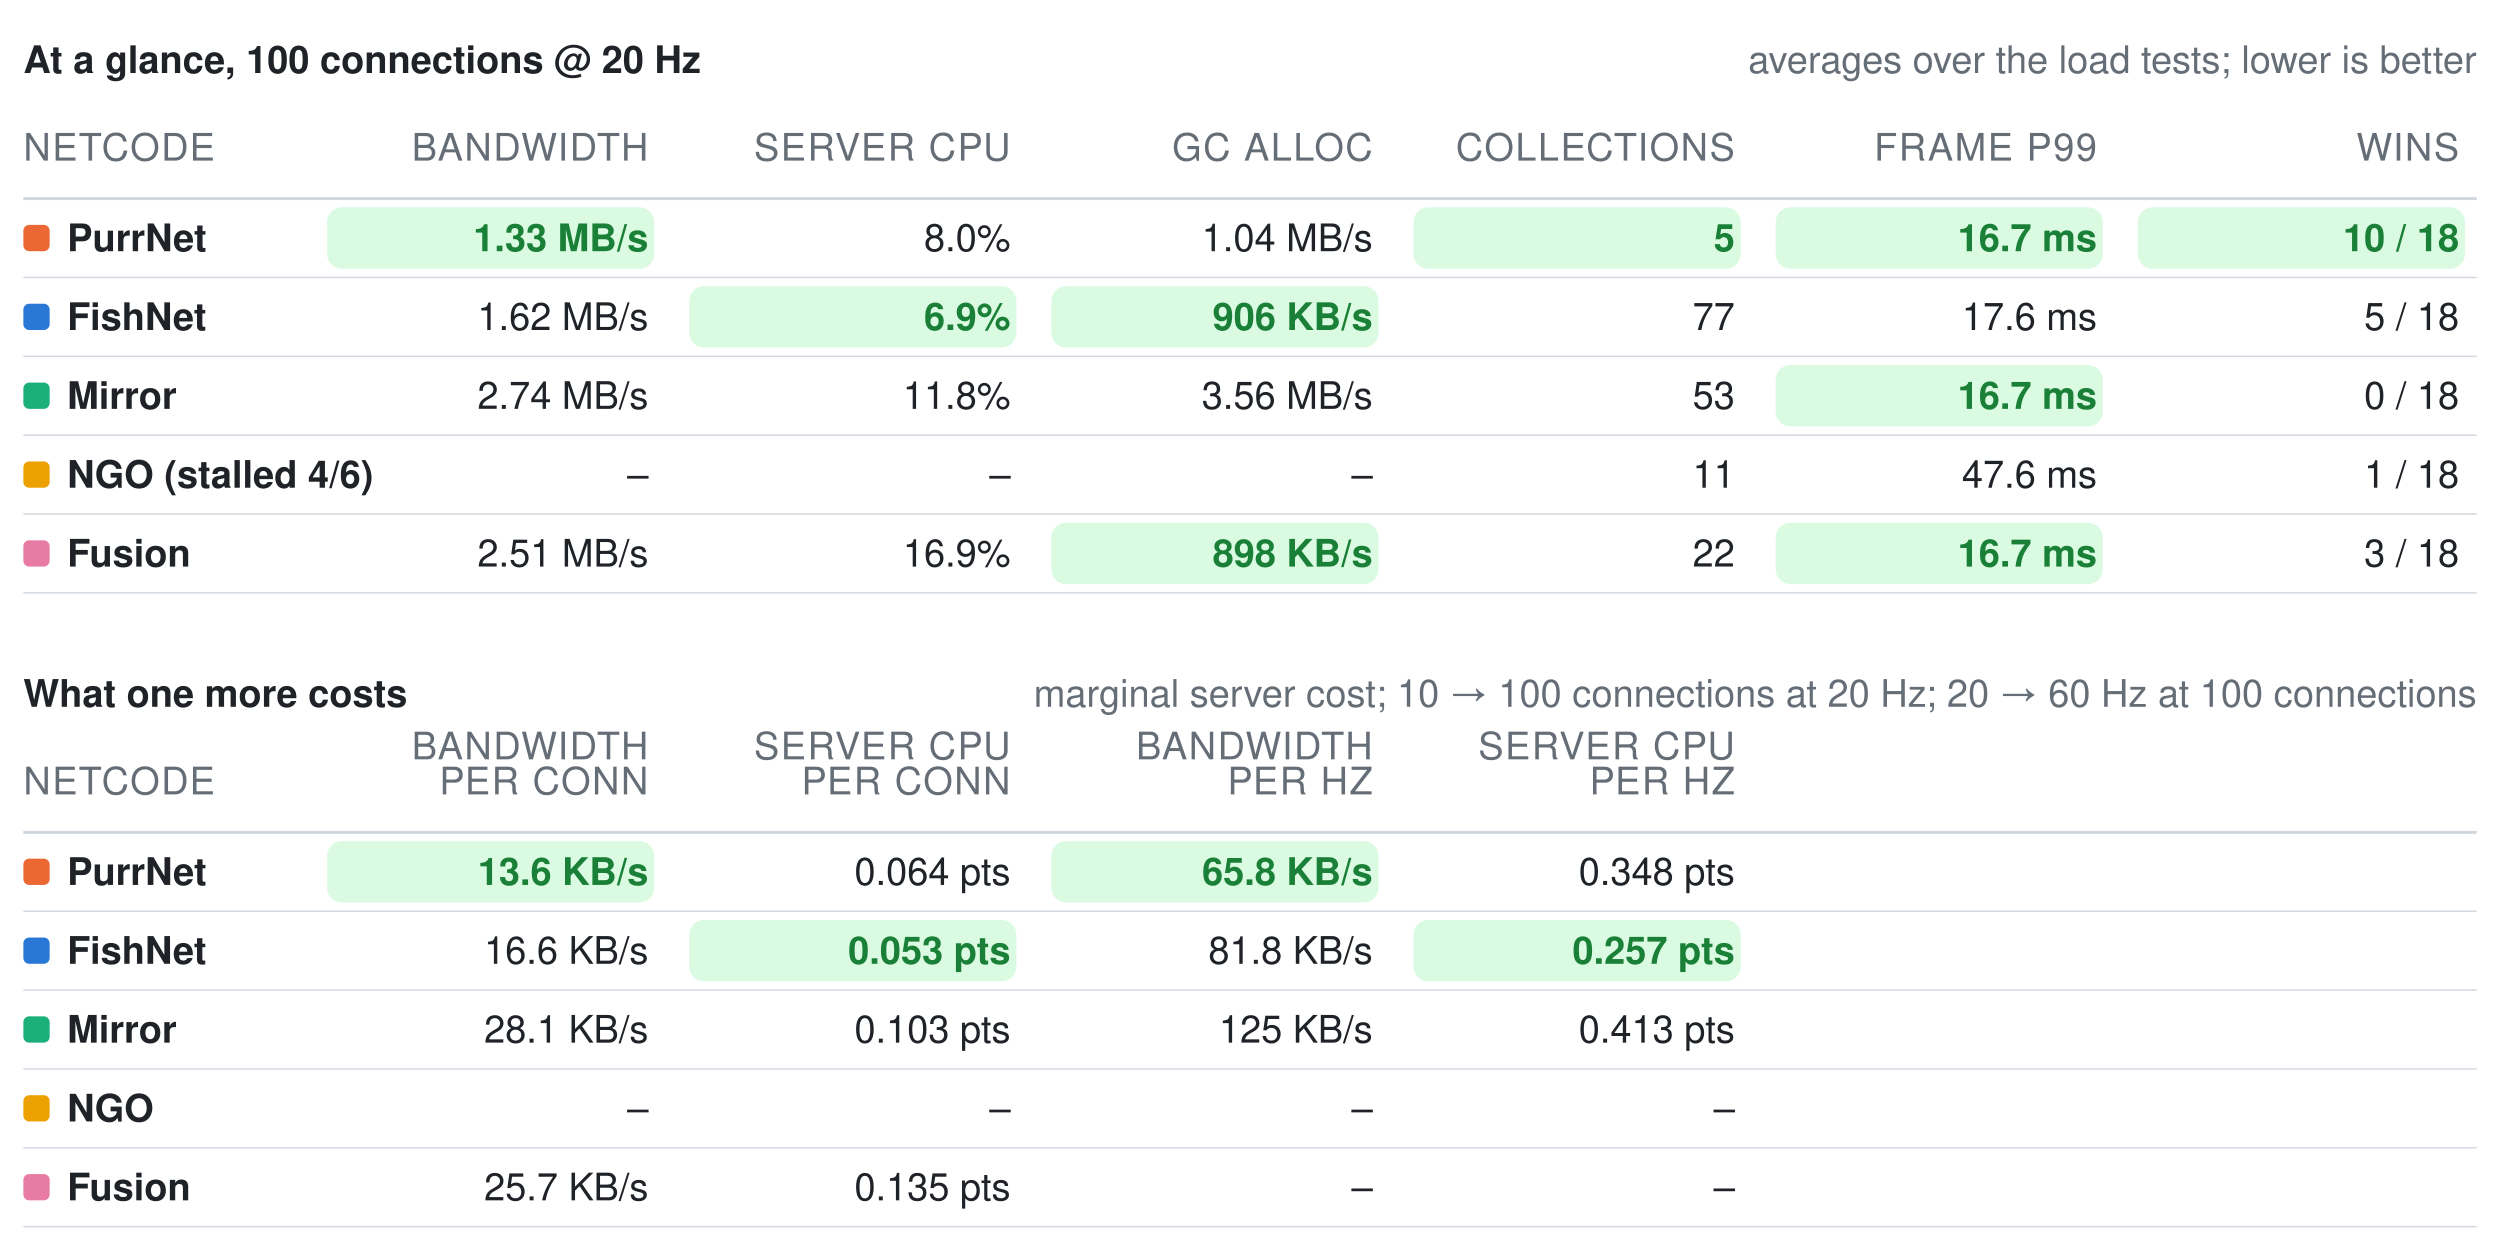
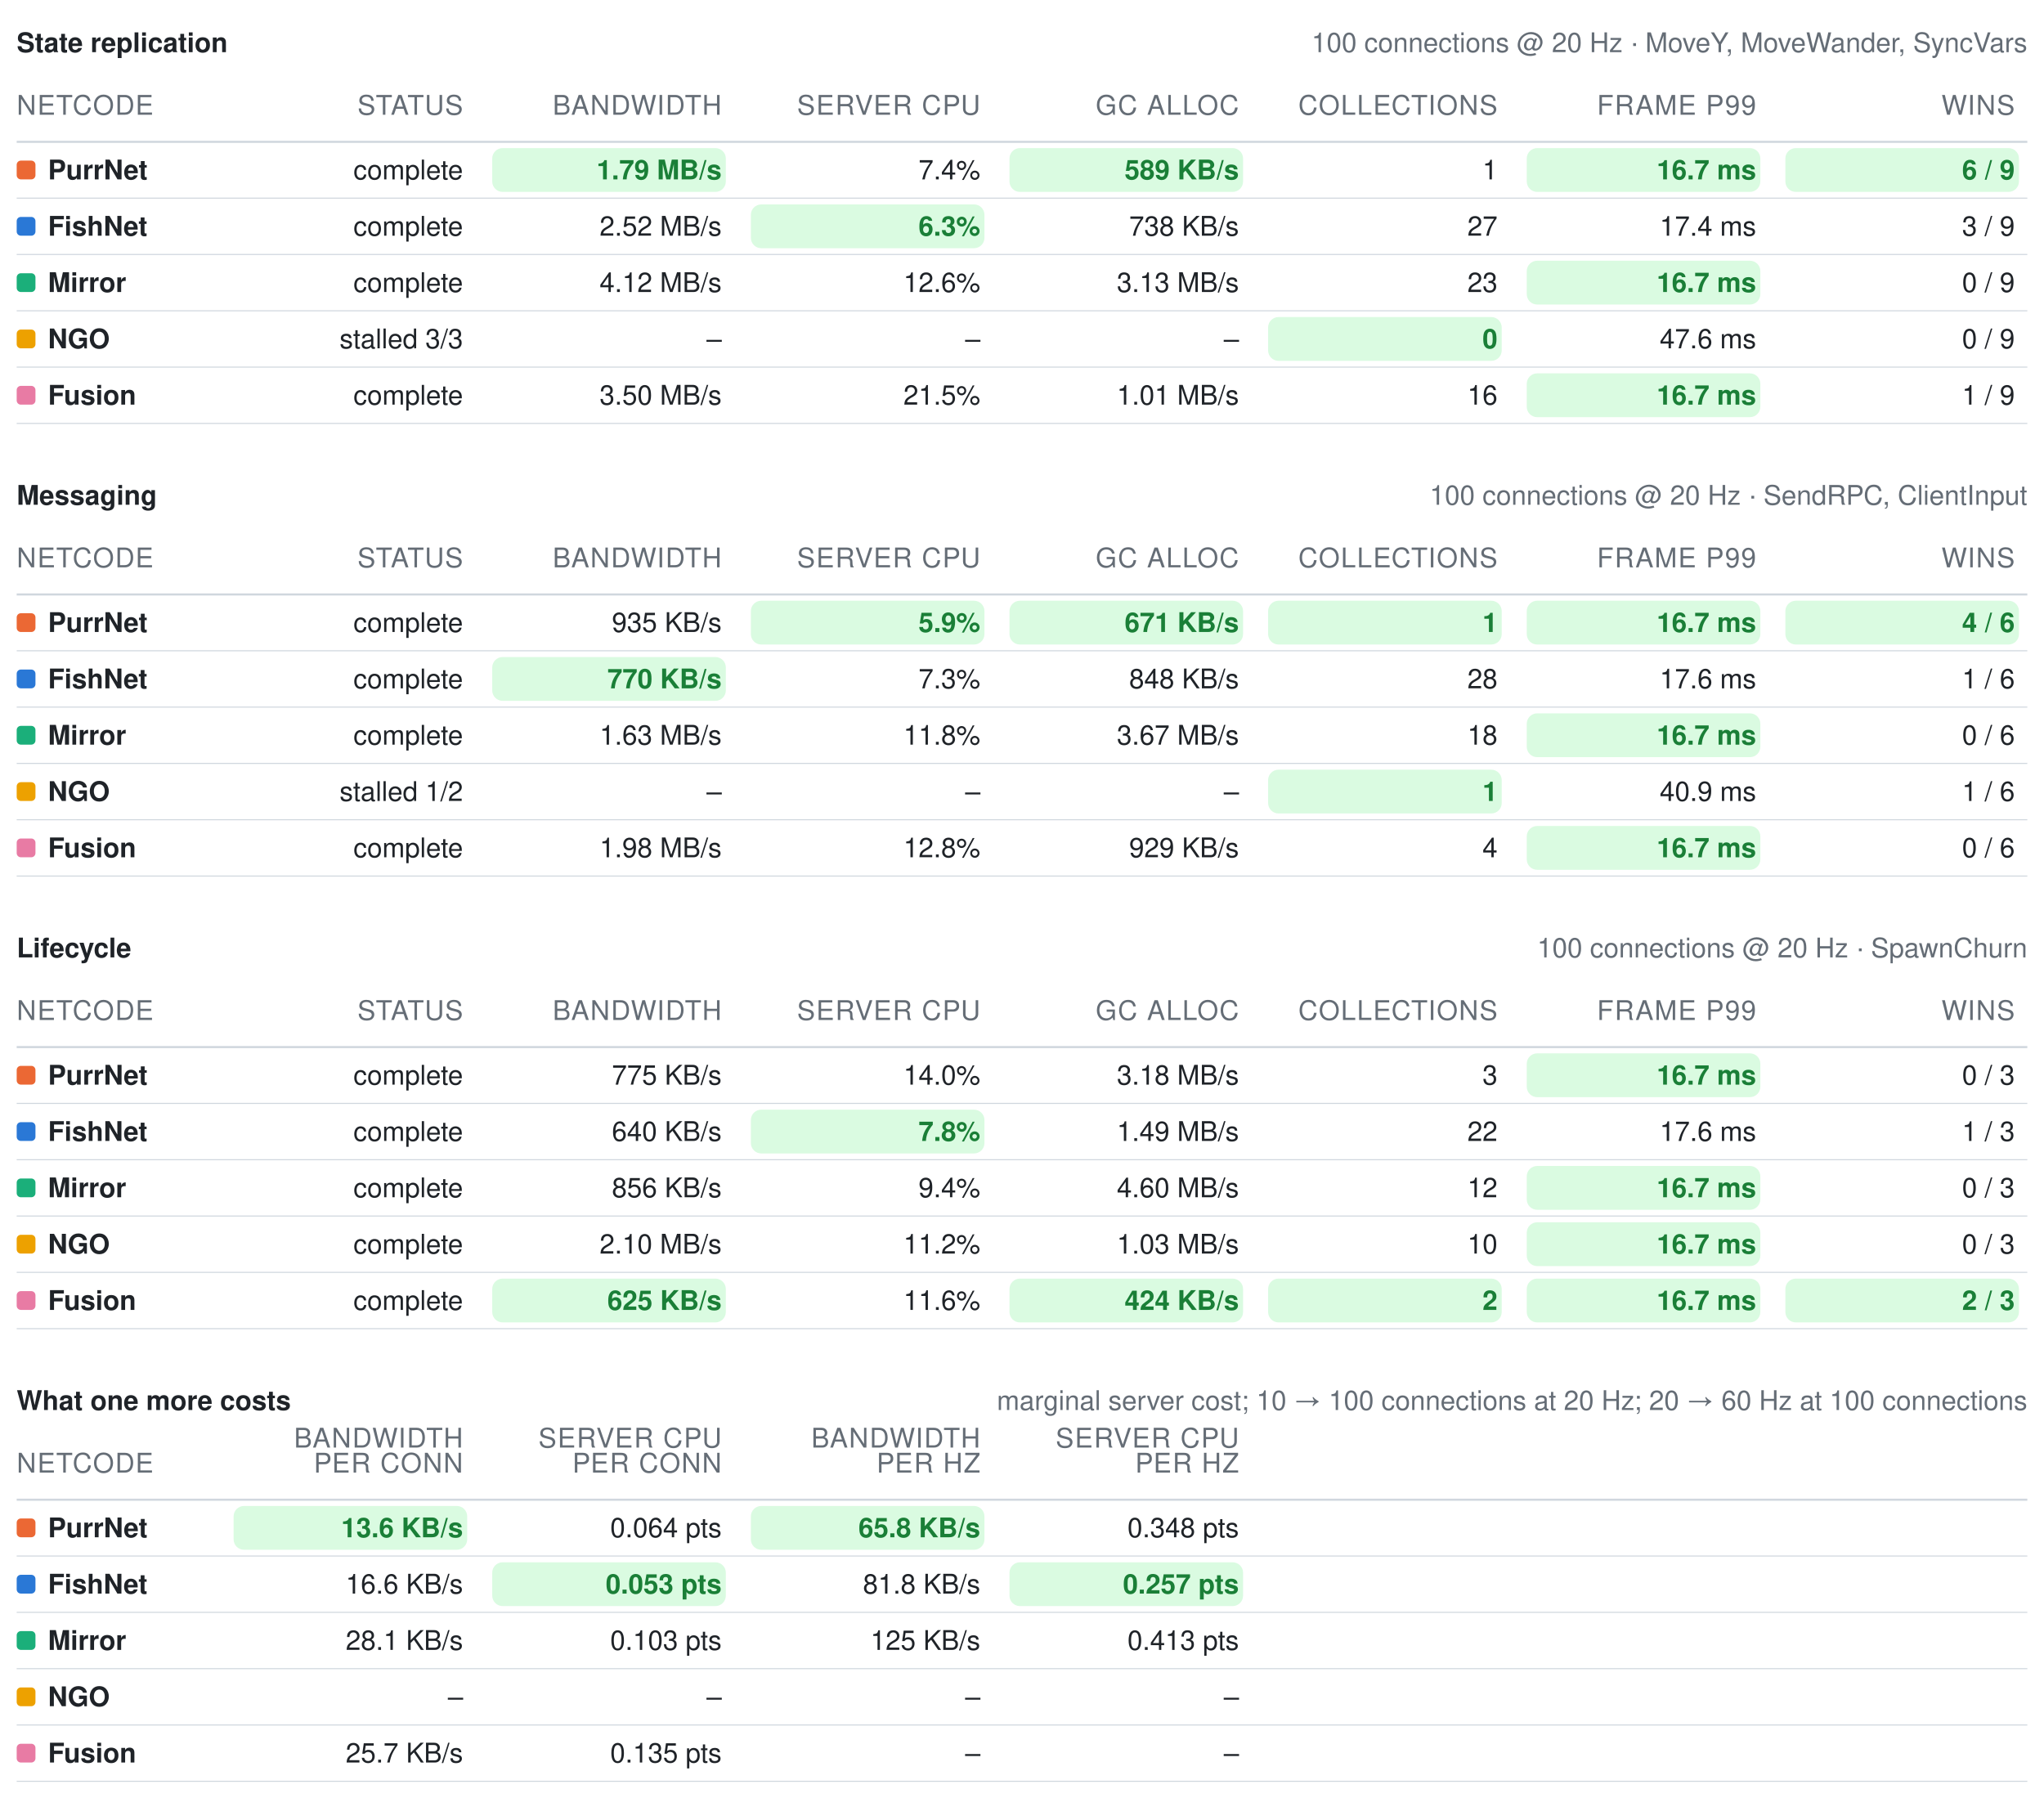
- <svg xmlns="http://www.w3.org/2000/svg" width="856" height="428" viewBox="0 0 856 428" role="img" aria-label="Benchmark summary tables">
+ <svg xmlns="http://www.w3.org/2000/svg" width="980" height="862" viewBox="0 0 980 862" role="img" aria-label="Benchmark summary tables">
  <style>text{font-family:-apple-system, BlinkMacSystemFont, Segoe UI, Helvetica, Arial, sans-serif;font-size:13px;font-variant-numeric:tabular-nums}</style>
-   <text x="8" y="25" font-weight="600" fill="#1f2328">At a glance, 100 connections @ 20 Hz</text>
-   <text x="848" y="25" text-anchor="end" fill="#656d76" font-size="12">averages over the load tests; lower is better</text>
+   <text x="8" y="25" font-weight="600" fill="#1f2328">State replication</text>
+   <text x="972" y="25" text-anchor="end" fill="#656d76" font-size="12">100 connections @ 20 Hz · MoveY, MoveWander, SyncVars</text>
  <text x="8" y="55" fill="#656d76" font-size="11" letter-spacing="0.5">NETCODE</text>
-   <text x="222" y="55" text-anchor="end" fill="#656d76" font-size="11" letter-spacing="0.5">BANDWIDTH</text>
-   <text x="346" y="55" text-anchor="end" fill="#656d76" font-size="11" letter-spacing="0.5">SERVER CPU</text>
-   <text x="470" y="55" text-anchor="end" fill="#656d76" font-size="11" letter-spacing="0.5">GC ALLOC</text>
-   <text x="594" y="55" text-anchor="end" fill="#656d76" font-size="11" letter-spacing="0.5">COLLECTIONS</text>
-   <text x="718" y="55" text-anchor="end" fill="#656d76" font-size="11" letter-spacing="0.5">FRAME P99</text>
-   <text x="842" y="55" text-anchor="end" fill="#656d76" font-size="11" letter-spacing="0.5">WINS</text>
-   <line x1="8" y1="68" x2="848" y2="68" stroke="#d0d7de" stroke-width="1" />
+   <text x="222" y="55" text-anchor="end" fill="#656d76" font-size="11" letter-spacing="0.5">STATUS</text>
+   <text x="346" y="55" text-anchor="end" fill="#656d76" font-size="11" letter-spacing="0.5">BANDWIDTH</text>
+   <text x="470" y="55" text-anchor="end" fill="#656d76" font-size="11" letter-spacing="0.5">SERVER CPU</text>
+   <text x="594" y="55" text-anchor="end" fill="#656d76" font-size="11" letter-spacing="0.5">GC ALLOC</text>
+   <text x="718" y="55" text-anchor="end" fill="#656d76" font-size="11" letter-spacing="0.5">COLLECTIONS</text>
+   <text x="842" y="55" text-anchor="end" fill="#656d76" font-size="11" letter-spacing="0.5">FRAME P99</text>
+   <text x="966" y="55" text-anchor="end" fill="#656d76" font-size="11" letter-spacing="0.5">WINS</text>
+   <line x1="8" y1="68" x2="972" y2="68" stroke="#d0d7de" stroke-width="1" />
  <rect x="8" y="77" width="9" height="9" rx="2" fill="#eb6834" />
  <text x="23" y="86" fill="#1f2328" font-weight="600">PurrNet</text>
-   <rect x="112" y="71" width="112" height="21" rx="5" fill="#dafbe1" />
-   <text x="222" y="86" text-anchor="end" fill="#1a7f37" font-weight="600">1.33 MB/s</text>
-   <text x="346" y="86" text-anchor="end" fill="#1f2328" font-weight="400">8.0%</text>
-   <text x="470" y="86" text-anchor="end" fill="#1f2328" font-weight="400">1.04 MB/s</text>
+   <text x="222" y="86" text-anchor="end" fill="#1f2328" font-weight="400">complete</text>
+   <rect x="236" y="71" width="112" height="21" rx="5" fill="#dafbe1" />
+   <text x="346" y="86" text-anchor="end" fill="#1a7f37" font-weight="600">1.79 MB/s</text>
+   <text x="470" y="86" text-anchor="end" fill="#1f2328" font-weight="400">7.4%</text>
  <rect x="484" y="71" width="112" height="21" rx="5" fill="#dafbe1" />
-   <text x="594" y="86" text-anchor="end" fill="#1a7f37" font-weight="600">5</text>
-   <rect x="608" y="71" width="112" height="21" rx="5" fill="#dafbe1" />
-   <text x="718" y="86" text-anchor="end" fill="#1a7f37" font-weight="600">16.7 ms</text>
+   <text x="594" y="86" text-anchor="end" fill="#1a7f37" font-weight="600">589 KB/s</text>
+   <text x="718" y="86" text-anchor="end" fill="#1f2328" font-weight="400">1</text>
  <rect x="732" y="71" width="112" height="21" rx="5" fill="#dafbe1" />
-   <text x="842" y="86" text-anchor="end" fill="#1a7f37" font-weight="600">10 / 18</text>
-   <line x1="8" y1="95" x2="848" y2="95" stroke="#d0d7de" stroke-width="0.5" />
+   <text x="842" y="86" text-anchor="end" fill="#1a7f37" font-weight="600">16.7 ms</text>
+   <rect x="856" y="71" width="112" height="21" rx="5" fill="#dafbe1" />
+   <text x="966" y="86" text-anchor="end" fill="#1a7f37" font-weight="600">6 / 9</text>
+   <line x1="8" y1="95" x2="972" y2="95" stroke="#d0d7de" stroke-width="0.5" />
  <rect x="8" y="104" width="9" height="9" rx="2" fill="#2a78d6" />
  <text x="23" y="113" fill="#1f2328" font-weight="600">FishNet</text>
-   <text x="222" y="113" text-anchor="end" fill="#1f2328" font-weight="400">1.62 MB/s</text>
-   <rect x="236" y="98" width="112" height="21" rx="5" fill="#dafbe1" />
-   <text x="346" y="113" text-anchor="end" fill="#1a7f37" font-weight="600">6.9%</text>
+   <text x="222" y="113" text-anchor="end" fill="#1f2328" font-weight="400">complete</text>
+   <text x="346" y="113" text-anchor="end" fill="#1f2328" font-weight="400">2.52 MB/s</text>
  <rect x="360" y="98" width="112" height="21" rx="5" fill="#dafbe1" />
-   <text x="470" y="113" text-anchor="end" fill="#1a7f37" font-weight="600">906 KB/s</text>
-   <text x="594" y="113" text-anchor="end" fill="#1f2328" font-weight="400">77</text>
-   <text x="718" y="113" text-anchor="end" fill="#1f2328" font-weight="400">17.6 ms</text>
-   <text x="842" y="113" text-anchor="end" fill="#1f2328" font-weight="400">5 / 18</text>
-   <line x1="8" y1="122" x2="848" y2="122" stroke="#d0d7de" stroke-width="0.5" />
+   <text x="470" y="113" text-anchor="end" fill="#1a7f37" font-weight="600">6.3%</text>
+   <text x="594" y="113" text-anchor="end" fill="#1f2328" font-weight="400">738 KB/s</text>
+   <text x="718" y="113" text-anchor="end" fill="#1f2328" font-weight="400">27</text>
+   <text x="842" y="113" text-anchor="end" fill="#1f2328" font-weight="400">17.4 ms</text>
+   <text x="966" y="113" text-anchor="end" fill="#1f2328" font-weight="400">3 / 9</text>
+   <line x1="8" y1="122" x2="972" y2="122" stroke="#d0d7de" stroke-width="0.5" />
  <rect x="8" y="131" width="9" height="9" rx="2" fill="#1baf7a" />
  <text x="23" y="140" fill="#1f2328" font-weight="600">Mirror</text>
-   <text x="222" y="140" text-anchor="end" fill="#1f2328" font-weight="400">2.74 MB/s</text>
-   <text x="346" y="140" text-anchor="end" fill="#1f2328" font-weight="400">11.8%</text>
-   <text x="470" y="140" text-anchor="end" fill="#1f2328" font-weight="400">3.56 MB/s</text>
-   <text x="594" y="140" text-anchor="end" fill="#1f2328" font-weight="400">53</text>
-   <rect x="608" y="125" width="112" height="21" rx="5" fill="#dafbe1" />
-   <text x="718" y="140" text-anchor="end" fill="#1a7f37" font-weight="600">16.7 ms</text>
-   <text x="842" y="140" text-anchor="end" fill="#1f2328" font-weight="400">0 / 18</text>
-   <line x1="8" y1="149" x2="848" y2="149" stroke="#d0d7de" stroke-width="0.5" />
+   <text x="222" y="140" text-anchor="end" fill="#1f2328" font-weight="400">complete</text>
+   <text x="346" y="140" text-anchor="end" fill="#1f2328" font-weight="400">4.12 MB/s</text>
+   <text x="470" y="140" text-anchor="end" fill="#1f2328" font-weight="400">12.6%</text>
+   <text x="594" y="140" text-anchor="end" fill="#1f2328" font-weight="400">3.13 MB/s</text>
+   <text x="718" y="140" text-anchor="end" fill="#1f2328" font-weight="400">23</text>
+   <rect x="732" y="125" width="112" height="21" rx="5" fill="#dafbe1" />
+   <text x="842" y="140" text-anchor="end" fill="#1a7f37" font-weight="600">16.7 ms</text>
+   <text x="966" y="140" text-anchor="end" fill="#1f2328" font-weight="400">0 / 9</text>
+   <line x1="8" y1="149" x2="972" y2="149" stroke="#d0d7de" stroke-width="0.5" />
  <rect x="8" y="158" width="9" height="9" rx="2" fill="#eda100" />
-   <text x="23" y="167" fill="#1f2328" font-weight="600">NGO (stalled 4/6)</text>
-   <text x="222" y="167" text-anchor="end" fill="#1f2328" font-weight="400">–</text>
+   <text x="23" y="167" fill="#1f2328" font-weight="600">NGO</text>
+   <text x="222" y="167" text-anchor="end" fill="#1f2328" font-weight="400">stalled 3/3</text>
  <text x="346" y="167" text-anchor="end" fill="#1f2328" font-weight="400">–</text>
  <text x="470" y="167" text-anchor="end" fill="#1f2328" font-weight="400">–</text>
-   <text x="594" y="167" text-anchor="end" fill="#1f2328" font-weight="400">11</text>
-   <text x="718" y="167" text-anchor="end" fill="#1f2328" font-weight="400">47.6 ms</text>
-   <text x="842" y="167" text-anchor="end" fill="#1f2328" font-weight="400">1 / 18</text>
-   <line x1="8" y1="176" x2="848" y2="176" stroke="#d0d7de" stroke-width="0.5" />
+   <text x="594" y="167" text-anchor="end" fill="#1f2328" font-weight="400">–</text>
+   <rect x="608" y="152" width="112" height="21" rx="5" fill="#dafbe1" />
+   <text x="718" y="167" text-anchor="end" fill="#1a7f37" font-weight="600">0</text>
+   <text x="842" y="167" text-anchor="end" fill="#1f2328" font-weight="400">47.6 ms</text>
+   <text x="966" y="167" text-anchor="end" fill="#1f2328" font-weight="400">0 / 9</text>
+   <line x1="8" y1="176" x2="972" y2="176" stroke="#d0d7de" stroke-width="0.5" />
  <rect x="8" y="185" width="9" height="9" rx="2" fill="#e87ba4" />
  <text x="23" y="194" fill="#1f2328" font-weight="600">Fusion</text>
-   <text x="222" y="194" text-anchor="end" fill="#1f2328" font-weight="400">2.51 MB/s</text>
-   <text x="346" y="194" text-anchor="end" fill="#1f2328" font-weight="400">16.9%</text>
-   <rect x="360" y="179" width="112" height="21" rx="5" fill="#dafbe1" />
-   <text x="470" y="194" text-anchor="end" fill="#1a7f37" font-weight="600">898 KB/s</text>
-   <text x="594" y="194" text-anchor="end" fill="#1f2328" font-weight="400">22</text>
-   <rect x="608" y="179" width="112" height="21" rx="5" fill="#dafbe1" />
-   <text x="718" y="194" text-anchor="end" fill="#1a7f37" font-weight="600">16.7 ms</text>
-   <text x="842" y="194" text-anchor="end" fill="#1f2328" font-weight="400">3 / 18</text>
-   <line x1="8" y1="203" x2="848" y2="203" stroke="#d0d7de" stroke-width="0.5" />
-   <text x="8" y="242" font-weight="600" fill="#1f2328">What one more costs</text>
-   <text x="848" y="242" text-anchor="end" fill="#656d76" font-size="12">marginal server cost; 10 → 100 connections at 20 Hz; 20 → 60 Hz at 100 connections</text>
+   <text x="222" y="194" text-anchor="end" fill="#1f2328" font-weight="400">complete</text>
+   <text x="346" y="194" text-anchor="end" fill="#1f2328" font-weight="400">3.50 MB/s</text>
+   <text x="470" y="194" text-anchor="end" fill="#1f2328" font-weight="400">21.5%</text>
+   <text x="594" y="194" text-anchor="end" fill="#1f2328" font-weight="400">1.01 MB/s</text>
+   <text x="718" y="194" text-anchor="end" fill="#1f2328" font-weight="400">16</text>
+   <rect x="732" y="179" width="112" height="21" rx="5" fill="#dafbe1" />
+   <text x="842" y="194" text-anchor="end" fill="#1a7f37" font-weight="600">16.7 ms</text>
+   <text x="966" y="194" text-anchor="end" fill="#1f2328" font-weight="400">1 / 9</text>
+   <line x1="8" y1="203" x2="972" y2="203" stroke="#d0d7de" stroke-width="0.5" />
+   <text x="8" y="242" font-weight="600" fill="#1f2328">Messaging</text>
+   <text x="972" y="242" text-anchor="end" fill="#656d76" font-size="12">100 connections @ 20 Hz · SendRPC, ClientInput</text>
  <text x="8" y="272" fill="#656d76" font-size="11" letter-spacing="0.5">NETCODE</text>
-   <text x="222" y="260" text-anchor="end" fill="#656d76" font-size="11" letter-spacing="0.5">BANDWIDTH</text>
-   <text x="222" y="272" text-anchor="end" fill="#656d76" font-size="11" letter-spacing="0.5">PER CONN</text>
-   <text x="346" y="260" text-anchor="end" fill="#656d76" font-size="11" letter-spacing="0.5">SERVER CPU</text>
-   <text x="346" y="272" text-anchor="end" fill="#656d76" font-size="11" letter-spacing="0.5">PER CONN</text>
-   <text x="470" y="260" text-anchor="end" fill="#656d76" font-size="11" letter-spacing="0.5">BANDWIDTH</text>
-   <text x="470" y="272" text-anchor="end" fill="#656d76" font-size="11" letter-spacing="0.5">PER HZ</text>
-   <text x="594" y="260" text-anchor="end" fill="#656d76" font-size="11" letter-spacing="0.5">SERVER CPU</text>
-   <text x="594" y="272" text-anchor="end" fill="#656d76" font-size="11" letter-spacing="0.5">PER HZ</text>
-   <line x1="8" y1="285" x2="848" y2="285" stroke="#d0d7de" stroke-width="1" />
+   <text x="222" y="272" text-anchor="end" fill="#656d76" font-size="11" letter-spacing="0.5">STATUS</text>
+   <text x="346" y="272" text-anchor="end" fill="#656d76" font-size="11" letter-spacing="0.5">BANDWIDTH</text>
+   <text x="470" y="272" text-anchor="end" fill="#656d76" font-size="11" letter-spacing="0.5">SERVER CPU</text>
+   <text x="594" y="272" text-anchor="end" fill="#656d76" font-size="11" letter-spacing="0.5">GC ALLOC</text>
+   <text x="718" y="272" text-anchor="end" fill="#656d76" font-size="11" letter-spacing="0.5">COLLECTIONS</text>
+   <text x="842" y="272" text-anchor="end" fill="#656d76" font-size="11" letter-spacing="0.5">FRAME P99</text>
+   <text x="966" y="272" text-anchor="end" fill="#656d76" font-size="11" letter-spacing="0.5">WINS</text>
+   <line x1="8" y1="285" x2="972" y2="285" stroke="#d0d7de" stroke-width="1" />
  <rect x="8" y="294" width="9" height="9" rx="2" fill="#eb6834" />
  <text x="23" y="303" fill="#1f2328" font-weight="600">PurrNet</text>
-   <rect x="112" y="288" width="112" height="21" rx="5" fill="#dafbe1" />
-   <text x="222" y="303" text-anchor="end" fill="#1a7f37" font-weight="600">13.6 KB/s</text>
-   <text x="346" y="303" text-anchor="end" fill="#1f2328" font-weight="400">0.064 pts</text>
+   <text x="222" y="303" text-anchor="end" fill="#1f2328" font-weight="400">complete</text>
+   <text x="346" y="303" text-anchor="end" fill="#1f2328" font-weight="400">935 KB/s</text>
  <rect x="360" y="288" width="112" height="21" rx="5" fill="#dafbe1" />
-   <text x="470" y="303" text-anchor="end" fill="#1a7f37" font-weight="600">65.8 KB/s</text>
-   <text x="594" y="303" text-anchor="end" fill="#1f2328" font-weight="400">0.348 pts</text>
-   <line x1="8" y1="312" x2="848" y2="312" stroke="#d0d7de" stroke-width="0.5" />
+   <text x="470" y="303" text-anchor="end" fill="#1a7f37" font-weight="600">5.9%</text>
+   <rect x="484" y="288" width="112" height="21" rx="5" fill="#dafbe1" />
+   <text x="594" y="303" text-anchor="end" fill="#1a7f37" font-weight="600">671 KB/s</text>
+   <rect x="608" y="288" width="112" height="21" rx="5" fill="#dafbe1" />
+   <text x="718" y="303" text-anchor="end" fill="#1a7f37" font-weight="600">1</text>
+   <rect x="732" y="288" width="112" height="21" rx="5" fill="#dafbe1" />
+   <text x="842" y="303" text-anchor="end" fill="#1a7f37" font-weight="600">16.7 ms</text>
+   <rect x="856" y="288" width="112" height="21" rx="5" fill="#dafbe1" />
+   <text x="966" y="303" text-anchor="end" fill="#1a7f37" font-weight="600">4 / 6</text>
+   <line x1="8" y1="312" x2="972" y2="312" stroke="#d0d7de" stroke-width="0.5" />
  <rect x="8" y="321" width="9" height="9" rx="2" fill="#2a78d6" />
  <text x="23" y="330" fill="#1f2328" font-weight="600">FishNet</text>
-   <text x="222" y="330" text-anchor="end" fill="#1f2328" font-weight="400">16.6 KB/s</text>
+   <text x="222" y="330" text-anchor="end" fill="#1f2328" font-weight="400">complete</text>
  <rect x="236" y="315" width="112" height="21" rx="5" fill="#dafbe1" />
-   <text x="346" y="330" text-anchor="end" fill="#1a7f37" font-weight="600">0.053 pts</text>
-   <text x="470" y="330" text-anchor="end" fill="#1f2328" font-weight="400">81.8 KB/s</text>
-   <rect x="484" y="315" width="112" height="21" rx="5" fill="#dafbe1" />
-   <text x="594" y="330" text-anchor="end" fill="#1a7f37" font-weight="600">0.257 pts</text>
-   <line x1="8" y1="339" x2="848" y2="339" stroke="#d0d7de" stroke-width="0.5" />
+   <text x="346" y="330" text-anchor="end" fill="#1a7f37" font-weight="600">770 KB/s</text>
+   <text x="470" y="330" text-anchor="end" fill="#1f2328" font-weight="400">7.3%</text>
+   <text x="594" y="330" text-anchor="end" fill="#1f2328" font-weight="400">848 KB/s</text>
+   <text x="718" y="330" text-anchor="end" fill="#1f2328" font-weight="400">28</text>
+   <text x="842" y="330" text-anchor="end" fill="#1f2328" font-weight="400">17.6 ms</text>
+   <text x="966" y="330" text-anchor="end" fill="#1f2328" font-weight="400">1 / 6</text>
+   <line x1="8" y1="339" x2="972" y2="339" stroke="#d0d7de" stroke-width="0.5" />
  <rect x="8" y="348" width="9" height="9" rx="2" fill="#1baf7a" />
  <text x="23" y="357" fill="#1f2328" font-weight="600">Mirror</text>
-   <text x="222" y="357" text-anchor="end" fill="#1f2328" font-weight="400">28.1 KB/s</text>
-   <text x="346" y="357" text-anchor="end" fill="#1f2328" font-weight="400">0.103 pts</text>
-   <text x="470" y="357" text-anchor="end" fill="#1f2328" font-weight="400">125 KB/s</text>
-   <text x="594" y="357" text-anchor="end" fill="#1f2328" font-weight="400">0.413 pts</text>
-   <line x1="8" y1="366" x2="848" y2="366" stroke="#d0d7de" stroke-width="0.5" />
+   <text x="222" y="357" text-anchor="end" fill="#1f2328" font-weight="400">complete</text>
+   <text x="346" y="357" text-anchor="end" fill="#1f2328" font-weight="400">1.63 MB/s</text>
+   <text x="470" y="357" text-anchor="end" fill="#1f2328" font-weight="400">11.8%</text>
+   <text x="594" y="357" text-anchor="end" fill="#1f2328" font-weight="400">3.67 MB/s</text>
+   <text x="718" y="357" text-anchor="end" fill="#1f2328" font-weight="400">18</text>
+   <rect x="732" y="342" width="112" height="21" rx="5" fill="#dafbe1" />
+   <text x="842" y="357" text-anchor="end" fill="#1a7f37" font-weight="600">16.7 ms</text>
+   <text x="966" y="357" text-anchor="end" fill="#1f2328" font-weight="400">0 / 6</text>
+   <line x1="8" y1="366" x2="972" y2="366" stroke="#d0d7de" stroke-width="0.5" />
  <rect x="8" y="375" width="9" height="9" rx="2" fill="#eda100" />
  <text x="23" y="384" fill="#1f2328" font-weight="600">NGO</text>
-   <text x="222" y="384" text-anchor="end" fill="#1f2328" font-weight="400">–</text>
+   <text x="222" y="384" text-anchor="end" fill="#1f2328" font-weight="400">stalled 1/2</text>
  <text x="346" y="384" text-anchor="end" fill="#1f2328" font-weight="400">–</text>
  <text x="470" y="384" text-anchor="end" fill="#1f2328" font-weight="400">–</text>
  <text x="594" y="384" text-anchor="end" fill="#1f2328" font-weight="400">–</text>
-   <line x1="8" y1="393" x2="848" y2="393" stroke="#d0d7de" stroke-width="0.5" />
+   <rect x="608" y="369" width="112" height="21" rx="5" fill="#dafbe1" />
+   <text x="718" y="384" text-anchor="end" fill="#1a7f37" font-weight="600">1</text>
+   <text x="842" y="384" text-anchor="end" fill="#1f2328" font-weight="400">40.9 ms</text>
+   <text x="966" y="384" text-anchor="end" fill="#1f2328" font-weight="400">1 / 6</text>
+   <line x1="8" y1="393" x2="972" y2="393" stroke="#d0d7de" stroke-width="0.5" />
  <rect x="8" y="402" width="9" height="9" rx="2" fill="#e87ba4" />
  <text x="23" y="411" fill="#1f2328" font-weight="600">Fusion</text>
-   <text x="222" y="411" text-anchor="end" fill="#1f2328" font-weight="400">25.7 KB/s</text>
-   <text x="346" y="411" text-anchor="end" fill="#1f2328" font-weight="400">0.135 pts</text>
-   <text x="470" y="411" text-anchor="end" fill="#1f2328" font-weight="400">–</text>
-   <text x="594" y="411" text-anchor="end" fill="#1f2328" font-weight="400">–</text>
-   <line x1="8" y1="420" x2="848" y2="420" stroke="#d0d7de" stroke-width="0.5" />
+   <text x="222" y="411" text-anchor="end" fill="#1f2328" font-weight="400">complete</text>
+   <text x="346" y="411" text-anchor="end" fill="#1f2328" font-weight="400">1.98 MB/s</text>
+   <text x="470" y="411" text-anchor="end" fill="#1f2328" font-weight="400">12.8%</text>
+   <text x="594" y="411" text-anchor="end" fill="#1f2328" font-weight="400">929 KB/s</text>
+   <text x="718" y="411" text-anchor="end" fill="#1f2328" font-weight="400">4</text>
+   <rect x="732" y="396" width="112" height="21" rx="5" fill="#dafbe1" />
+   <text x="842" y="411" text-anchor="end" fill="#1a7f37" font-weight="600">16.7 ms</text>
+   <text x="966" y="411" text-anchor="end" fill="#1f2328" font-weight="400">0 / 6</text>
+   <line x1="8" y1="420" x2="972" y2="420" stroke="#d0d7de" stroke-width="0.5" />
+   <text x="8" y="459" font-weight="600" fill="#1f2328">Lifecycle</text>
+   <text x="972" y="459" text-anchor="end" fill="#656d76" font-size="12">100 connections @ 20 Hz · SpawnChurn</text>
+   <text x="8" y="489" fill="#656d76" font-size="11" letter-spacing="0.5">NETCODE</text>
+   <text x="222" y="489" text-anchor="end" fill="#656d76" font-size="11" letter-spacing="0.5">STATUS</text>
+   <text x="346" y="489" text-anchor="end" fill="#656d76" font-size="11" letter-spacing="0.5">BANDWIDTH</text>
+   <text x="470" y="489" text-anchor="end" fill="#656d76" font-size="11" letter-spacing="0.5">SERVER CPU</text>
+   <text x="594" y="489" text-anchor="end" fill="#656d76" font-size="11" letter-spacing="0.5">GC ALLOC</text>
+   <text x="718" y="489" text-anchor="end" fill="#656d76" font-size="11" letter-spacing="0.5">COLLECTIONS</text>
+   <text x="842" y="489" text-anchor="end" fill="#656d76" font-size="11" letter-spacing="0.5">FRAME P99</text>
+   <text x="966" y="489" text-anchor="end" fill="#656d76" font-size="11" letter-spacing="0.5">WINS</text>
+   <line x1="8" y1="502" x2="972" y2="502" stroke="#d0d7de" stroke-width="1" />
+   <rect x="8" y="511" width="9" height="9" rx="2" fill="#eb6834" />
+   <text x="23" y="520" fill="#1f2328" font-weight="600">PurrNet</text>
+   <text x="222" y="520" text-anchor="end" fill="#1f2328" font-weight="400">complete</text>
+   <text x="346" y="520" text-anchor="end" fill="#1f2328" font-weight="400">775 KB/s</text>
+   <text x="470" y="520" text-anchor="end" fill="#1f2328" font-weight="400">14.0%</text>
+   <text x="594" y="520" text-anchor="end" fill="#1f2328" font-weight="400">3.18 MB/s</text>
+   <text x="718" y="520" text-anchor="end" fill="#1f2328" font-weight="400">3</text>
+   <rect x="732" y="505" width="112" height="21" rx="5" fill="#dafbe1" />
+   <text x="842" y="520" text-anchor="end" fill="#1a7f37" font-weight="600">16.7 ms</text>
+   <text x="966" y="520" text-anchor="end" fill="#1f2328" font-weight="400">0 / 3</text>
+   <line x1="8" y1="529" x2="972" y2="529" stroke="#d0d7de" stroke-width="0.5" />
+   <rect x="8" y="538" width="9" height="9" rx="2" fill="#2a78d6" />
+   <text x="23" y="547" fill="#1f2328" font-weight="600">FishNet</text>
+   <text x="222" y="547" text-anchor="end" fill="#1f2328" font-weight="400">complete</text>
+   <text x="346" y="547" text-anchor="end" fill="#1f2328" font-weight="400">640 KB/s</text>
+   <rect x="360" y="532" width="112" height="21" rx="5" fill="#dafbe1" />
+   <text x="470" y="547" text-anchor="end" fill="#1a7f37" font-weight="600">7.8%</text>
+   <text x="594" y="547" text-anchor="end" fill="#1f2328" font-weight="400">1.49 MB/s</text>
+   <text x="718" y="547" text-anchor="end" fill="#1f2328" font-weight="400">22</text>
+   <text x="842" y="547" text-anchor="end" fill="#1f2328" font-weight="400">17.6 ms</text>
+   <text x="966" y="547" text-anchor="end" fill="#1f2328" font-weight="400">1 / 3</text>
+   <line x1="8" y1="556" x2="972" y2="556" stroke="#d0d7de" stroke-width="0.5" />
+   <rect x="8" y="565" width="9" height="9" rx="2" fill="#1baf7a" />
+   <text x="23" y="574" fill="#1f2328" font-weight="600">Mirror</text>
+   <text x="222" y="574" text-anchor="end" fill="#1f2328" font-weight="400">complete</text>
+   <text x="346" y="574" text-anchor="end" fill="#1f2328" font-weight="400">856 KB/s</text>
+   <text x="470" y="574" text-anchor="end" fill="#1f2328" font-weight="400">9.4%</text>
+   <text x="594" y="574" text-anchor="end" fill="#1f2328" font-weight="400">4.60 MB/s</text>
+   <text x="718" y="574" text-anchor="end" fill="#1f2328" font-weight="400">12</text>
+   <rect x="732" y="559" width="112" height="21" rx="5" fill="#dafbe1" />
+   <text x="842" y="574" text-anchor="end" fill="#1a7f37" font-weight="600">16.7 ms</text>
+   <text x="966" y="574" text-anchor="end" fill="#1f2328" font-weight="400">0 / 3</text>
+   <line x1="8" y1="583" x2="972" y2="583" stroke="#d0d7de" stroke-width="0.5" />
+   <rect x="8" y="592" width="9" height="9" rx="2" fill="#eda100" />
+   <text x="23" y="601" fill="#1f2328" font-weight="600">NGO</text>
+   <text x="222" y="601" text-anchor="end" fill="#1f2328" font-weight="400">complete</text>
+   <text x="346" y="601" text-anchor="end" fill="#1f2328" font-weight="400">2.10 MB/s</text>
+   <text x="470" y="601" text-anchor="end" fill="#1f2328" font-weight="400">11.2%</text>
+   <text x="594" y="601" text-anchor="end" fill="#1f2328" font-weight="400">1.03 MB/s</text>
+   <text x="718" y="601" text-anchor="end" fill="#1f2328" font-weight="400">10</text>
+   <rect x="732" y="586" width="112" height="21" rx="5" fill="#dafbe1" />
+   <text x="842" y="601" text-anchor="end" fill="#1a7f37" font-weight="600">16.7 ms</text>
+   <text x="966" y="601" text-anchor="end" fill="#1f2328" font-weight="400">0 / 3</text>
+   <line x1="8" y1="610" x2="972" y2="610" stroke="#d0d7de" stroke-width="0.5" />
+   <rect x="8" y="619" width="9" height="9" rx="2" fill="#e87ba4" />
+   <text x="23" y="628" fill="#1f2328" font-weight="600">Fusion</text>
+   <text x="222" y="628" text-anchor="end" fill="#1f2328" font-weight="400">complete</text>
+   <rect x="236" y="613" width="112" height="21" rx="5" fill="#dafbe1" />
+   <text x="346" y="628" text-anchor="end" fill="#1a7f37" font-weight="600">625 KB/s</text>
+   <text x="470" y="628" text-anchor="end" fill="#1f2328" font-weight="400">11.6%</text>
+   <rect x="484" y="613" width="112" height="21" rx="5" fill="#dafbe1" />
+   <text x="594" y="628" text-anchor="end" fill="#1a7f37" font-weight="600">424 KB/s</text>
+   <rect x="608" y="613" width="112" height="21" rx="5" fill="#dafbe1" />
+   <text x="718" y="628" text-anchor="end" fill="#1a7f37" font-weight="600">2</text>
+   <rect x="732" y="613" width="112" height="21" rx="5" fill="#dafbe1" />
+   <text x="842" y="628" text-anchor="end" fill="#1a7f37" font-weight="600">16.7 ms</text>
+   <rect x="856" y="613" width="112" height="21" rx="5" fill="#dafbe1" />
+   <text x="966" y="628" text-anchor="end" fill="#1a7f37" font-weight="600">2 / 3</text>
+   <line x1="8" y1="637" x2="972" y2="637" stroke="#d0d7de" stroke-width="0.5" />
+   <text x="8" y="676" font-weight="600" fill="#1f2328">What one more costs</text>
+   <text x="972" y="676" text-anchor="end" fill="#656d76" font-size="12">marginal server cost; 10 → 100 connections at 20 Hz; 20 → 60 Hz at 100 connections</text>
+   <text x="8" y="706" fill="#656d76" font-size="11" letter-spacing="0.5">NETCODE</text>
+   <text x="222" y="694" text-anchor="end" fill="#656d76" font-size="11" letter-spacing="0.5">BANDWIDTH</text>
+   <text x="222" y="706" text-anchor="end" fill="#656d76" font-size="11" letter-spacing="0.5">PER CONN</text>
+   <text x="346" y="694" text-anchor="end" fill="#656d76" font-size="11" letter-spacing="0.5">SERVER CPU</text>
+   <text x="346" y="706" text-anchor="end" fill="#656d76" font-size="11" letter-spacing="0.5">PER CONN</text>
+   <text x="470" y="694" text-anchor="end" fill="#656d76" font-size="11" letter-spacing="0.5">BANDWIDTH</text>
+   <text x="470" y="706" text-anchor="end" fill="#656d76" font-size="11" letter-spacing="0.5">PER HZ</text>
+   <text x="594" y="694" text-anchor="end" fill="#656d76" font-size="11" letter-spacing="0.5">SERVER CPU</text>
+   <text x="594" y="706" text-anchor="end" fill="#656d76" font-size="11" letter-spacing="0.5">PER HZ</text>
+   <line x1="8" y1="719" x2="972" y2="719" stroke="#d0d7de" stroke-width="1" />
+   <rect x="8" y="728" width="9" height="9" rx="2" fill="#eb6834" />
+   <text x="23" y="737" fill="#1f2328" font-weight="600">PurrNet</text>
+   <rect x="112" y="722" width="112" height="21" rx="5" fill="#dafbe1" />
+   <text x="222" y="737" text-anchor="end" fill="#1a7f37" font-weight="600">13.6 KB/s</text>
+   <text x="346" y="737" text-anchor="end" fill="#1f2328" font-weight="400">0.064 pts</text>
+   <rect x="360" y="722" width="112" height="21" rx="5" fill="#dafbe1" />
+   <text x="470" y="737" text-anchor="end" fill="#1a7f37" font-weight="600">65.8 KB/s</text>
+   <text x="594" y="737" text-anchor="end" fill="#1f2328" font-weight="400">0.348 pts</text>
+   <line x1="8" y1="746" x2="972" y2="746" stroke="#d0d7de" stroke-width="0.5" />
+   <rect x="8" y="755" width="9" height="9" rx="2" fill="#2a78d6" />
+   <text x="23" y="764" fill="#1f2328" font-weight="600">FishNet</text>
+   <text x="222" y="764" text-anchor="end" fill="#1f2328" font-weight="400">16.6 KB/s</text>
+   <rect x="236" y="749" width="112" height="21" rx="5" fill="#dafbe1" />
+   <text x="346" y="764" text-anchor="end" fill="#1a7f37" font-weight="600">0.053 pts</text>
+   <text x="470" y="764" text-anchor="end" fill="#1f2328" font-weight="400">81.8 KB/s</text>
+   <rect x="484" y="749" width="112" height="21" rx="5" fill="#dafbe1" />
+   <text x="594" y="764" text-anchor="end" fill="#1a7f37" font-weight="600">0.257 pts</text>
+   <line x1="8" y1="773" x2="972" y2="773" stroke="#d0d7de" stroke-width="0.5" />
+   <rect x="8" y="782" width="9" height="9" rx="2" fill="#1baf7a" />
+   <text x="23" y="791" fill="#1f2328" font-weight="600">Mirror</text>
+   <text x="222" y="791" text-anchor="end" fill="#1f2328" font-weight="400">28.1 KB/s</text>
+   <text x="346" y="791" text-anchor="end" fill="#1f2328" font-weight="400">0.103 pts</text>
+   <text x="470" y="791" text-anchor="end" fill="#1f2328" font-weight="400">125 KB/s</text>
+   <text x="594" y="791" text-anchor="end" fill="#1f2328" font-weight="400">0.413 pts</text>
+   <line x1="8" y1="800" x2="972" y2="800" stroke="#d0d7de" stroke-width="0.5" />
+   <rect x="8" y="809" width="9" height="9" rx="2" fill="#eda100" />
+   <text x="23" y="818" fill="#1f2328" font-weight="600">NGO</text>
+   <text x="222" y="818" text-anchor="end" fill="#1f2328" font-weight="400">–</text>
+   <text x="346" y="818" text-anchor="end" fill="#1f2328" font-weight="400">–</text>
+   <text x="470" y="818" text-anchor="end" fill="#1f2328" font-weight="400">–</text>
+   <text x="594" y="818" text-anchor="end" fill="#1f2328" font-weight="400">–</text>
+   <line x1="8" y1="827" x2="972" y2="827" stroke="#d0d7de" stroke-width="0.5" />
+   <rect x="8" y="836" width="9" height="9" rx="2" fill="#e87ba4" />
+   <text x="23" y="845" fill="#1f2328" font-weight="600">Fusion</text>
+   <text x="222" y="845" text-anchor="end" fill="#1f2328" font-weight="400">25.7 KB/s</text>
+   <text x="346" y="845" text-anchor="end" fill="#1f2328" font-weight="400">0.135 pts</text>
+   <text x="470" y="845" text-anchor="end" fill="#1f2328" font-weight="400">–</text>
+   <text x="594" y="845" text-anchor="end" fill="#1f2328" font-weight="400">–</text>
+   <line x1="8" y1="854" x2="972" y2="854" stroke="#d0d7de" stroke-width="0.5" />
</svg>
